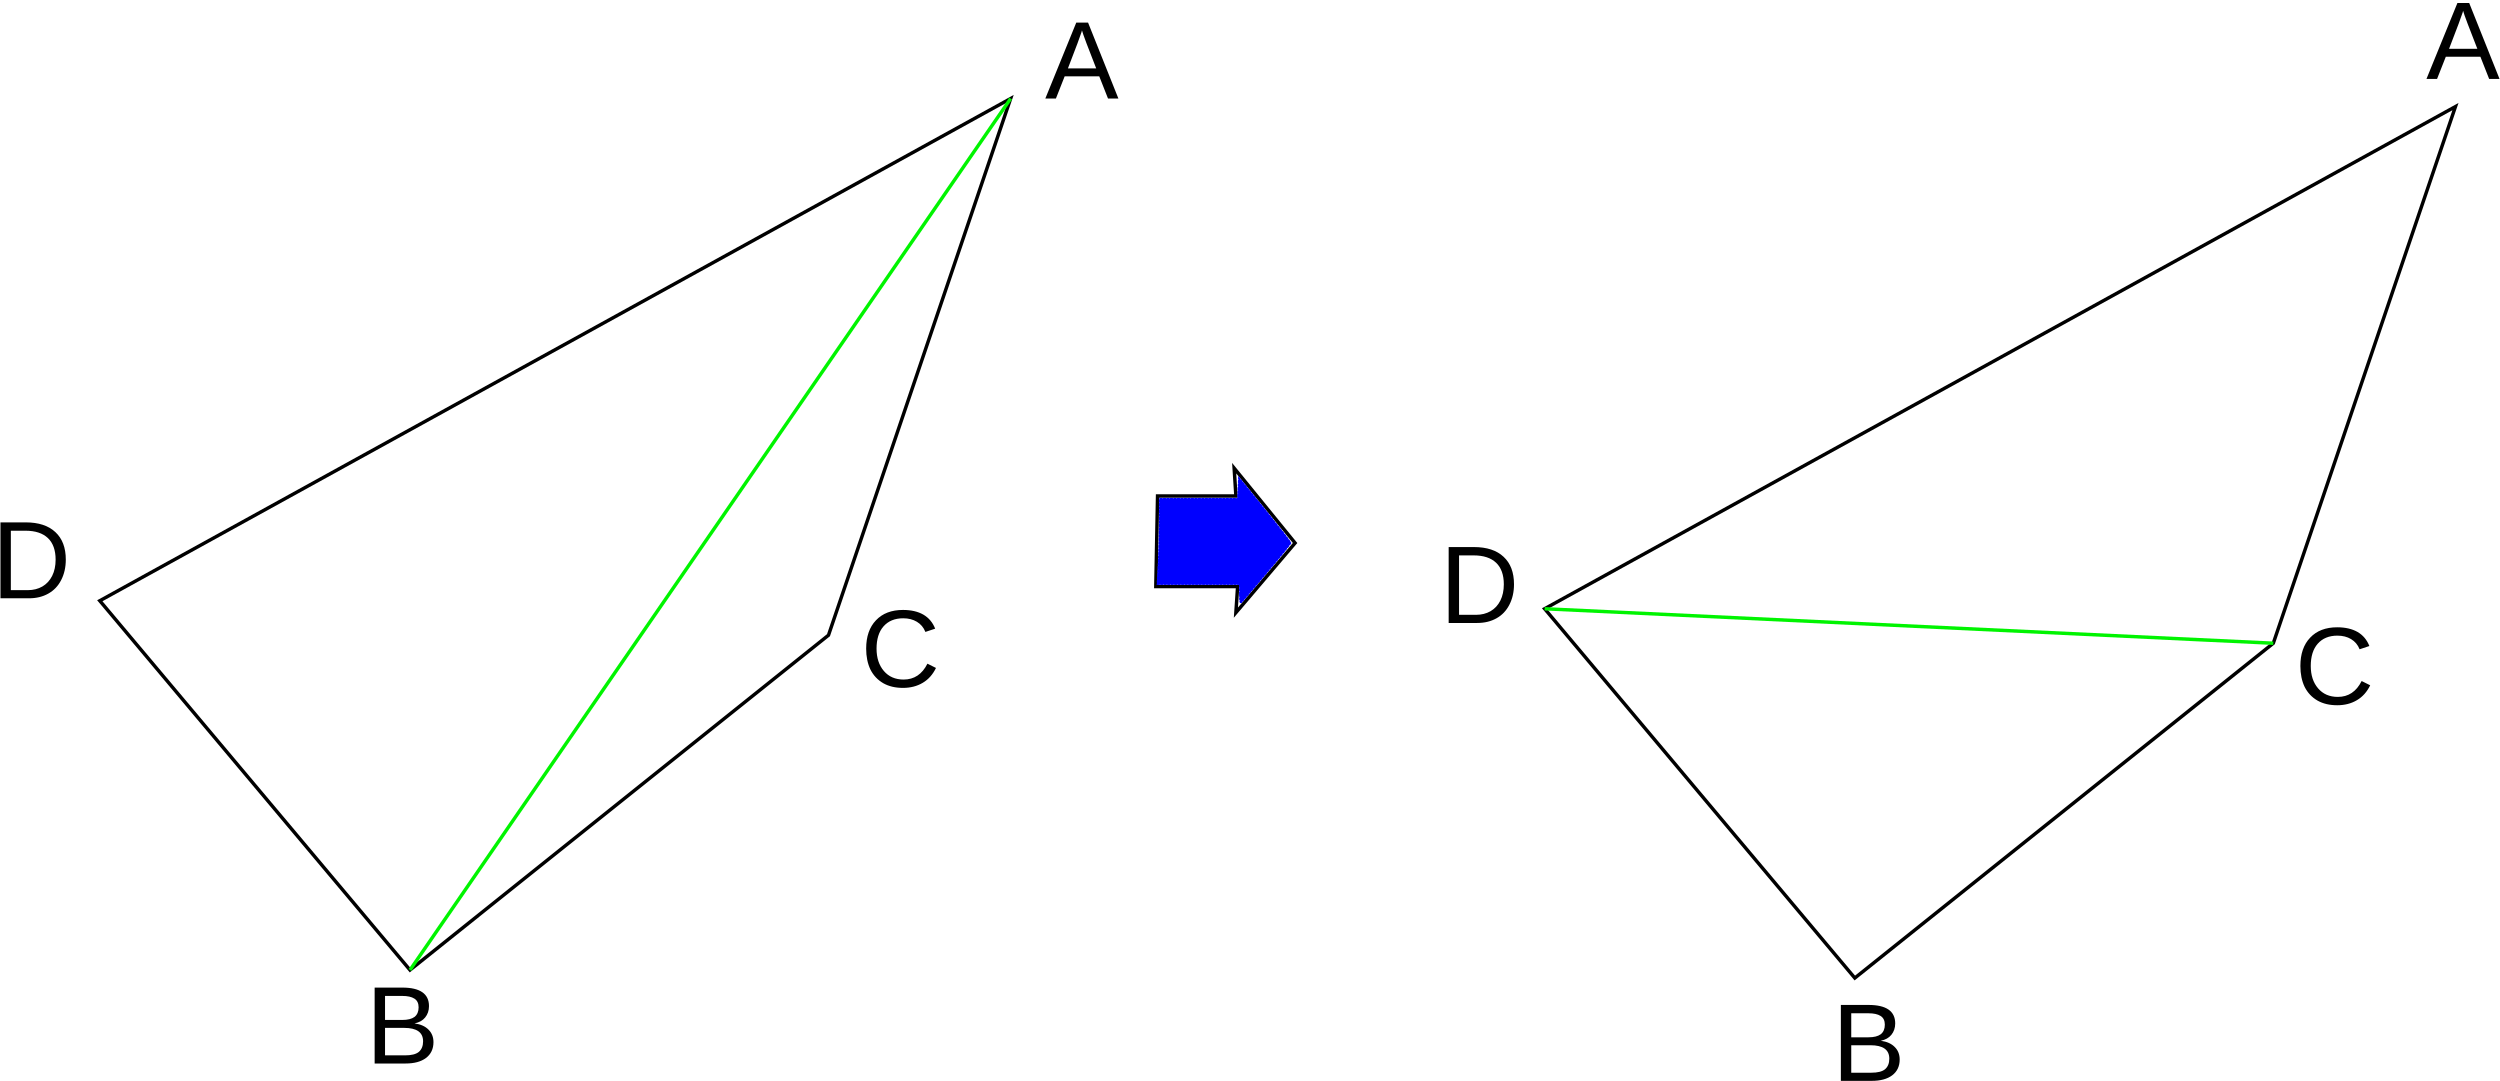
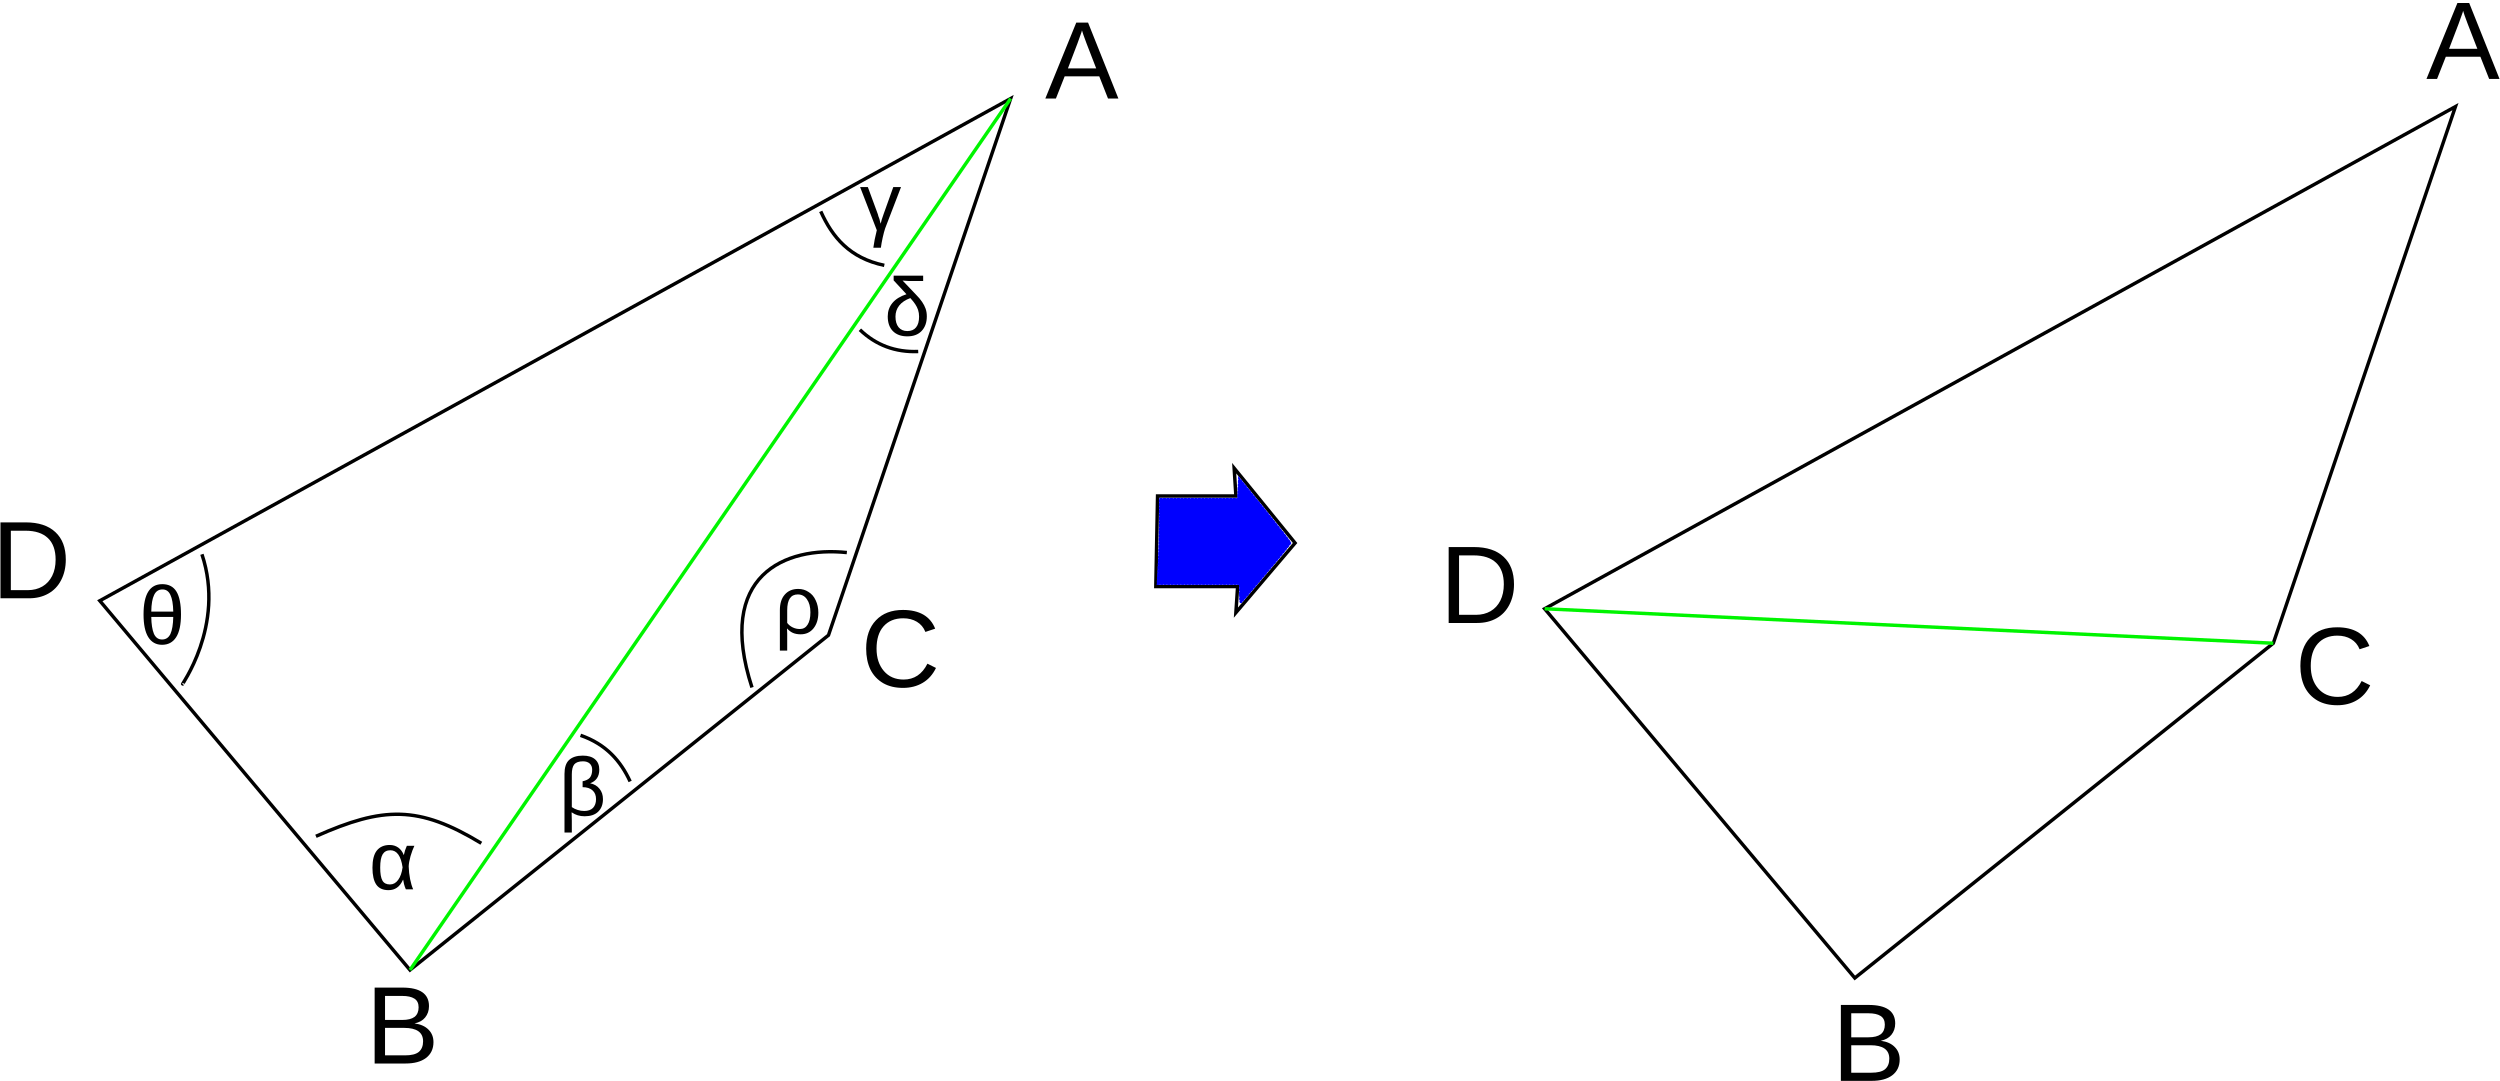
<svg xmlns="http://www.w3.org/2000/svg" width="191.927mm" height="82.979mm" viewBox="0 0 191.927 82.979" version="1.1" id="svg8">
  <defs id="defs2" />
  <g id="layer1" transform="translate(-5.944857,-82.30303)">
    <path style="fill:none;fill-rule:evenodd;stroke:#000000;stroke-width:0.265px;stroke-linecap:butt;stroke-linejoin:miter;stroke-opacity:1" d="M 13.607,128.423 37.42,156.771 69.548,131.068 83.533,89.869 Z" id="path817" />
    <path style="fill:none;fill-rule:evenodd;stroke:#00f400;stroke-width:0.265px;stroke-linecap:butt;stroke-linejoin:miter;stroke-opacity:1" d="M 37.42,156.771 83.533,89.869" id="path819" />
    <path style="fill:none;fill-rule:evenodd;stroke:#000000;stroke-width:0.265px;stroke-linecap:butt;stroke-linejoin:miter;stroke-opacity:1" d="m 124.528,129.038 23.812,28.348 32.128,-25.702 13.985,-41.199 z" id="path817-7" />
    <path style="fill:none;fill-rule:evenodd;stroke:#00f400;stroke-width:0.265px;stroke-linecap:butt;stroke-linejoin:miter;stroke-opacity:1" d="m 124.528,129.038 55.94,2.646" id="path819-5" />
    <text xml:space="preserve" style="font-style:normal;font-variant:normal;font-weight:normal;font-stretch:normal;font-size:3.528px;line-height:6.615px;font-family:Arial;-inkscape-font-specification:Arial;letter-spacing:0px;word-spacing:0px;fill:#000000;fill-opacity:1;stroke:none;stroke-width:0.265px;stroke-linecap:butt;stroke-linejoin:miter;stroke-opacity:1" x="75.973" y="135.226" id="text845">
      <tspan id="tspan843" x="75.973" y="139.506" style="stroke-width:0.265px" />
    </text>
    <text xml:space="preserve" style="font-style:normal;font-variant:normal;font-weight:normal;font-stretch:normal;font-size:3.528px;line-height:13.229px;font-family:Arial;-inkscape-font-specification:Arial;letter-spacing:0px;word-spacing:0px;fill:#000000;fill-opacity:1;stroke:none;stroke-width:0.265px;stroke-linecap:butt;stroke-linejoin:miter;stroke-opacity:1" x="34.774" y="164.897" id="text861">
      <tspan id="tspan859" x="34.774" y="172.485" style="line-height:13.229px;stroke-width:0.265px" />
    </text>
    <text xml:space="preserve" style="font-style:normal;font-variant:normal;font-weight:normal;font-stretch:normal;font-size:8.467px;line-height:6.615px;font-family:Arial;-inkscape-font-specification:Arial;letter-spacing:0px;word-spacing:0px;fill:#000000;fill-opacity:1;stroke:none;stroke-width:0.265px;stroke-linecap:butt;stroke-linejoin:miter;stroke-opacity:1" x="87.312" y="89.869" id="text869">
      <tspan id="tspan867" x="87.312" y="95.511" style="font-size:8.467px;stroke-width:0.265px" />
    </text>
    <text xml:space="preserve" style="font-style:normal;font-variant:normal;font-weight:normal;font-stretch:normal;font-size:3.528px;line-height:13.229px;font-family:Arial;-inkscape-font-specification:Arial;letter-spacing:0px;word-spacing:0px;fill:#000000;fill-opacity:1;stroke:none;stroke-width:0.265px;stroke-linecap:butt;stroke-linejoin:miter;stroke-opacity:1" x="26.647" y="74.183" id="text877">
      <tspan id="tspan875" x="26.647" y="81.77" style="stroke-width:0.265px" />
    </text>
    <text xml:space="preserve" style="font-style:normal;font-variant:normal;font-weight:normal;font-stretch:normal;font-size:3.528px;line-height:13.229px;font-family:Arial;-inkscape-font-specification:Arial;letter-spacing:0px;word-spacing:0px;fill:#000000;fill-opacity:1;stroke:none;stroke-width:0.265px;stroke-linecap:butt;stroke-linejoin:miter;stroke-opacity:1" x="38.554" y="164.708" id="text881">
      <tspan id="tspan879" x="38.554" y="172.296" style="stroke-width:0.265px" />
    </text>
    <text xml:space="preserve" style="font-style:normal;font-variant:normal;font-weight:normal;font-stretch:normal;font-size:8.467px;line-height:8.467px;font-family:Arial;-inkscape-font-specification:Arial;letter-spacing:0px;word-spacing:0px;fill:#000000;fill-opacity:1;stroke:none;stroke-width:0.265px;stroke-linecap:butt;stroke-linejoin:miter;stroke-opacity:1" x="34.018" y="163.952" id="text885">
      <tspan id="tspan883" x="34.018" y="163.952" style="stroke-width:0.265px">B</tspan>
    </text>
    <text xml:space="preserve" style="font-style:normal;font-variant:normal;font-weight:normal;font-stretch:normal;font-size:8.467px;line-height:8.467px;font-family:Arial;-inkscape-font-specification:Arial;letter-spacing:0px;word-spacing:0px;fill:#000000;fill-opacity:1;stroke:none;stroke-width:0.265px;stroke-linecap:butt;stroke-linejoin:miter;stroke-opacity:1" x="86.179" y="89.869" id="text889">
      <tspan id="tspan887" x="86.179" y="89.869" style="stroke-width:0.265px">A</tspan>
    </text>
    <text xml:space="preserve" style="font-style:normal;font-variant:normal;font-weight:normal;font-stretch:normal;font-size:8.467px;line-height:8.467px;font-family:Arial;-inkscape-font-specification:Arial;letter-spacing:0px;word-spacing:0px;fill:#000000;fill-opacity:1;stroke:none;stroke-width:0.265px;stroke-linecap:butt;stroke-linejoin:miter;stroke-opacity:1" x="72.004" y="135.037" id="text893">
      <tspan id="tspan891" x="72.004" y="135.037" style="stroke-width:0.265px">C</tspan>
    </text>
    <text xml:space="preserve" style="font-style:normal;font-variant:normal;font-weight:normal;font-stretch:normal;font-size:8.467px;line-height:8.467px;font-family:Arial;-inkscape-font-specification:Arial;letter-spacing:0px;word-spacing:0px;fill:#000000;fill-opacity:1;stroke:none;stroke-width:0.265px;stroke-linecap:butt;stroke-linejoin:miter;stroke-opacity:1" x="5.292" y="128.234" id="text897">
      <tspan id="tspan895" x="5.292" y="128.234" style="stroke-width:0.265px">D</tspan>
    </text>
    <text xml:space="preserve" style="font-style:normal;font-variant:normal;font-weight:normal;font-stretch:normal;font-size:8.467px;line-height:8.467px;font-family:Arial;-inkscape-font-specification:Arial;letter-spacing:0px;word-spacing:0px;fill:#000000;fill-opacity:1;stroke:none;stroke-width:0.265px;stroke-linecap:butt;stroke-linejoin:miter;stroke-opacity:1" x="192.212" y="88.364" id="text889-9">
      <tspan id="tspan887-1" x="192.212" y="88.364" style="stroke-width:0.265px">A</tspan>
    </text>
    <text xml:space="preserve" style="font-style:normal;font-variant:normal;font-weight:normal;font-stretch:normal;font-size:8.467px;line-height:8.467px;font-family:Arial;-inkscape-font-specification:Arial;letter-spacing:0px;word-spacing:0px;fill:#000000;fill-opacity:1;stroke:none;stroke-width:0.265px;stroke-linecap:butt;stroke-linejoin:miter;stroke-opacity:1" x="182.108" y="136.367" id="text893-7">
      <tspan id="tspan891-8" x="182.108" y="136.367" style="stroke-width:0.265px">C</tspan>
    </text>
    <text xml:space="preserve" style="font-style:normal;font-variant:normal;font-weight:normal;font-stretch:normal;font-size:8.467px;line-height:8.467px;font-family:Arial;-inkscape-font-specification:Arial;letter-spacing:0px;word-spacing:0px;fill:#000000;fill-opacity:1;stroke:none;stroke-width:0.265px;stroke-linecap:butt;stroke-linejoin:miter;stroke-opacity:1" x="146.581" y="165.282" id="text885-4">
      <tspan id="tspan883-3" x="146.581" y="165.282" style="stroke-width:0.265px">B</tspan>
    </text>
    <text xml:space="preserve" style="font-style:normal;font-variant:normal;font-weight:normal;font-stretch:normal;font-size:8.467px;line-height:8.467px;font-family:Arial;-inkscape-font-specification:Arial;letter-spacing:0px;word-spacing:0px;fill:#000000;fill-opacity:1;stroke:none;stroke-width:0.265px;stroke-linecap:butt;stroke-linejoin:miter;stroke-opacity:1" x="116.471" y="130.13" id="text897-5">
      <tspan id="tspan895-7" x="116.471" y="130.13" style="stroke-width:0.265px">D</tspan>
    </text>
    <path style="fill:none;fill-rule:evenodd;stroke:#000000;stroke-width:0.265px;stroke-linecap:butt;stroke-linejoin:miter;stroke-opacity:1" d="M 99.414,124.997 Z" id="path998" />
    <path style="fill:none;fill-rule:evenodd;stroke:#000000;stroke-width:0.265px;stroke-linecap:butt;stroke-linejoin:miter;stroke-opacity:1" d="m 94.678,127.33 h 6.281 l -0.134,2.005 4.544,-5.345 -4.677,-5.746 0.134,2.138 h -6.014 z" id="path1002" />
    <path style="fill:#0000ff;stroke:#0000ff;stroke-width:0.134;stroke-linecap:round;stroke-miterlimit:4;stroke-dasharray:0.134, 0.134;stroke-dashoffset:0;stroke-opacity:1" d="m 101.134,127.912 -0.004,-0.768 h -3.161 -3.161 l 0.087,-1.625 c 0.048,-0.894 0.087,-2.367 0.087,-3.274 v -1.649 h 3 3 l 0.04,-0.796 0.04,-0.796 1.974,2.433 c 1.086,1.338 1.977,2.482 1.98,2.541 0.003,0.059 -0.795,1.048 -1.774,2.198 -0.979,1.15 -1.853,2.183 -1.942,2.298 -0.133,0.17 -0.164,0.068 -0.167,-0.561 z" id="path1004" />
+     <text xml:space="preserve" style="font-style:normal;font-variant:normal;font-weight:normal;font-stretch:normal;font-size:6.35px;line-height:6.35px;font-family:Arial;-inkscape-font-specification:Arial;letter-spacing:0px;word-spacing:0px;fill:#000000;fill-opacity:1;stroke:none;stroke-width:0.265px;stroke-linecap:butt;stroke-linejoin:miter;stroke-opacity:1" x="34.275" y="150.582" id="text847">
+       <tspan id="tspan845" x="34.275" y="150.582" style="stroke-width:0.265px">α</tspan>
+     </text>
+     <text xml:space="preserve" style="font-style:normal;font-variant:normal;font-weight:normal;font-stretch:normal;font-size:6.35px;line-height:6.35px;font-family:Arial;-inkscape-font-specification:Arial;letter-spacing:0px;word-spacing:0px;fill:#000000;fill-opacity:1;stroke:none;stroke-width:0.265px;stroke-linecap:butt;stroke-linejoin:miter;stroke-opacity:1" x="48.842" y="138.555" id="text851">
+       <tspan id="tspan849" x="48.842" y="138.555" style="stroke-width:0.265px">	</tspan>
+       <tspan x="48.842" y="144.905" style="stroke-width:0.265px" id="tspan853">β</tspan>
+     </text>
+     <text xml:space="preserve" style="font-style:normal;font-variant:normal;font-weight:normal;font-stretch:normal;font-size:6.35px;line-height:6.35px;font-family:Arial;-inkscape-font-specification:Arial;letter-spacing:0px;word-spacing:0px;fill:#000000;fill-opacity:1;stroke:none;stroke-width:0.265px;stroke-linecap:butt;stroke-linejoin:miter;stroke-opacity:1" x="71.96" y="93.654" id="text857">
+       <tspan id="tspan855" x="71.96" y="93.654" style="stroke-width:0.265px">	</tspan>
+       <tspan x="71.96" y="100.004" style="stroke-width:0.265px" id="tspan860">γ</tspan>
+     </text>
+     <text xml:space="preserve" style="font-style:normal;font-variant:normal;font-weight:normal;font-stretch:normal;font-size:6.35px;line-height:6.35px;font-family:Arial;-inkscape-font-specification:Arial;letter-spacing:0px;word-spacing:0px;fill:#000000;fill-opacity:1;stroke:none;stroke-width:0.265px;stroke-linecap:butt;stroke-linejoin:miter;stroke-opacity:1" x="73.831" y="108.063" id="text864">
+       <tspan id="tspan862" x="73.831" y="108.063" style="stroke-width:0.265px">δ</tspan>
+     </text>
+     <text xml:space="preserve" style="font-style:normal;font-variant:normal;font-weight:normal;font-stretch:normal;font-size:6.35px;line-height:6.35px;font-family:Arial;-inkscape-font-specification:Arial;letter-spacing:0px;word-spacing:0px;fill:#000000;fill-opacity:1;stroke:none;stroke-width:0.265px;stroke-linecap:butt;stroke-linejoin:miter;stroke-opacity:1" x="16.636" y="131.739" id="text868">
+       <tspan id="tspan866" x="16.636" y="131.739" style="stroke-width:0.265px">θ</tspan>
+     </text>
+     <text xml:space="preserve" style="font-style:normal;font-variant:normal;font-weight:normal;font-stretch:normal;font-size:6.35px;line-height:6.35px;font-family:Arial;-inkscape-font-specification:Arial;letter-spacing:0px;word-spacing:0px;fill:#000000;fill-opacity:1;stroke:none;stroke-width:0.265px;stroke-linecap:butt;stroke-linejoin:miter;stroke-opacity:1" x="65.412" y="130.938" id="text872">
+       <tspan id="tspan870" x="65.412" y="130.938" style="stroke-width:0.265px">ρ</tspan>
+     </text>
+     <path style="fill:none;fill-rule:evenodd;stroke:#000000;stroke-width:0.265px;stroke-linecap:butt;stroke-linejoin:miter;stroke-opacity:1" d="m 19.977,134.813 c -0.247,0.245 3.319,-4.432 1.47,-9.956" id="path884" />
+     <path style="fill:none;fill-rule:evenodd;stroke:#000000;stroke-width:0.265px;stroke-linecap:butt;stroke-linejoin:miter;stroke-opacity:1" d="m 30.2,146.506 c 5.167,-2.294 7.869,-2.387 12.695,0.535" id="path886" />
+     <path style="fill:none;fill-rule:evenodd;stroke:#000000;stroke-width:0.265px;stroke-linecap:butt;stroke-linejoin:miter;stroke-opacity:1" d="m 50.512,138.755 c 1.969,0.681 3.083,1.972 3.809,3.541" id="path888" />
+     <path style="fill:none;fill-rule:evenodd;stroke:#000000;stroke-width:0.265px;stroke-linecap:butt;stroke-linejoin:miter;stroke-opacity:1" d="m 63.675,135.08 c -2.803,-8.635 2.549,-10.846 7.283,-10.357" id="path890" />
+     <path style="fill:none;fill-rule:evenodd;stroke:#000000;stroke-width:0.265px;stroke-linecap:butt;stroke-linejoin:miter;stroke-opacity:1" d="m 71.96,107.618 c 1.226,1.177 2.716,1.741 4.477,1.67" id="path892" />
+     <path style="fill:none;fill-rule:evenodd;stroke:#000000;stroke-width:0.265px;stroke-linecap:butt;stroke-linejoin:miter;stroke-opacity:1" d="m 68.954,98.531 c 0.884,1.974 2.222,3.586 4.878,4.143" id="path894" />
  </g>
</svg>
